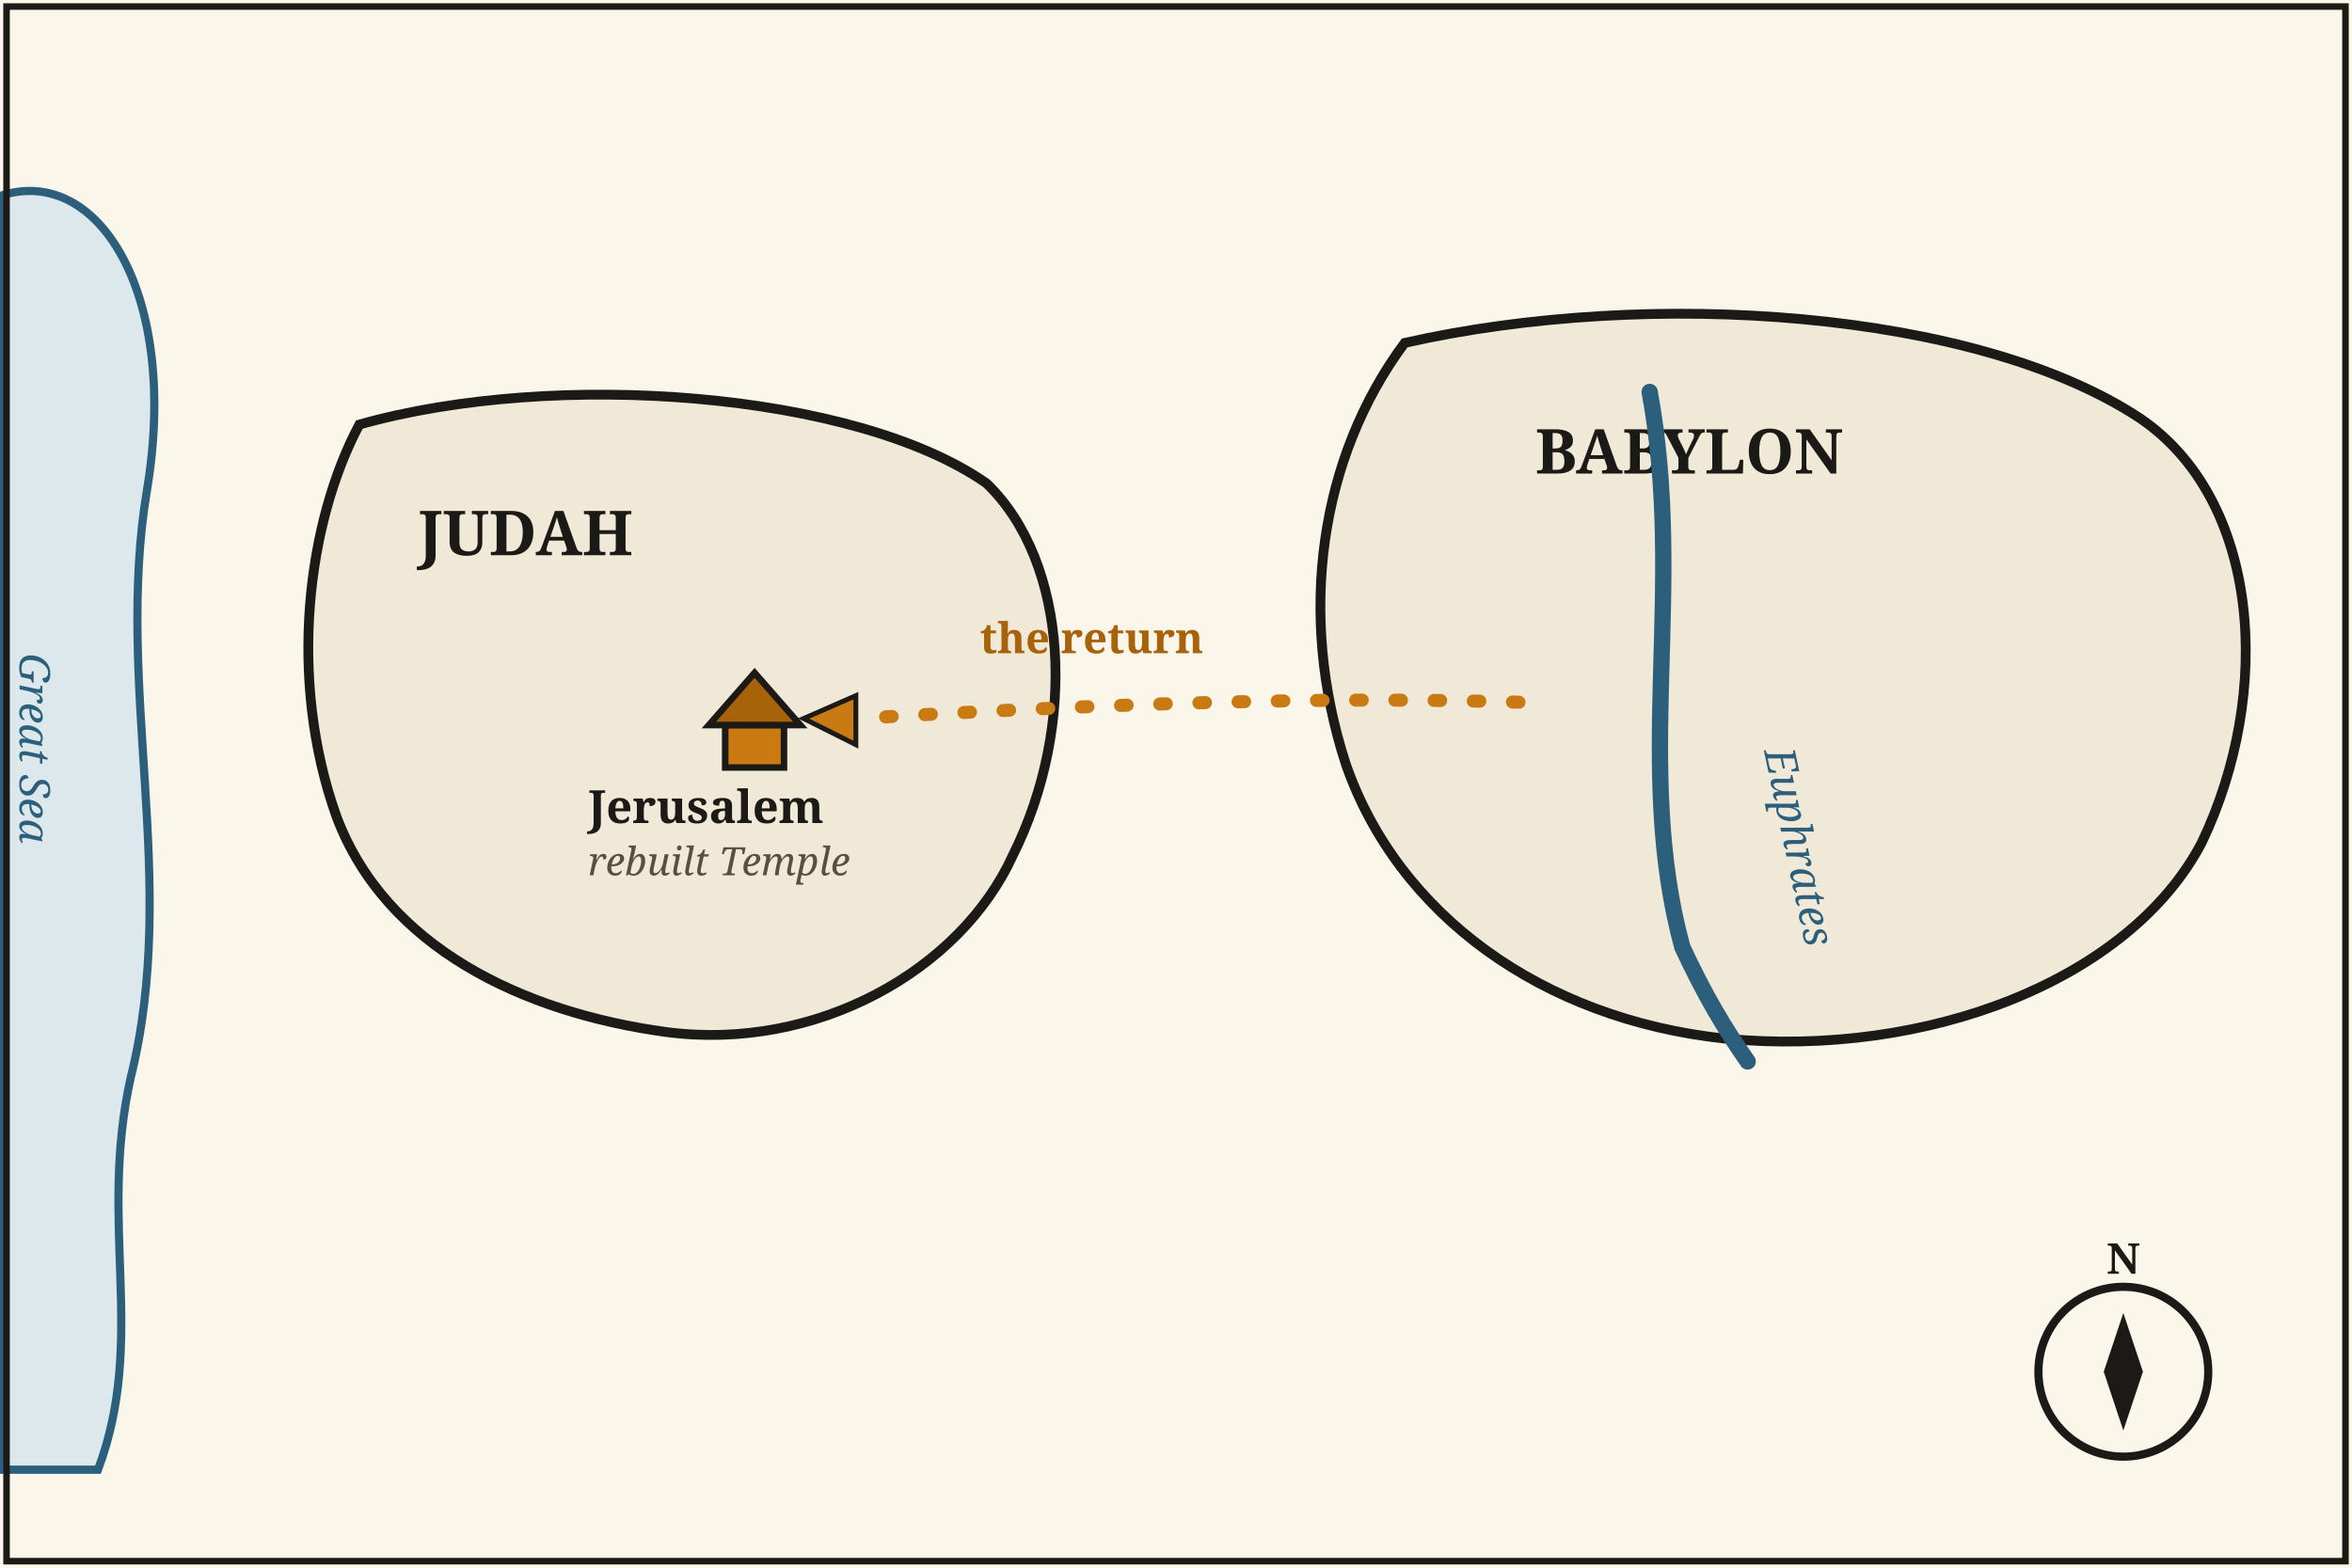
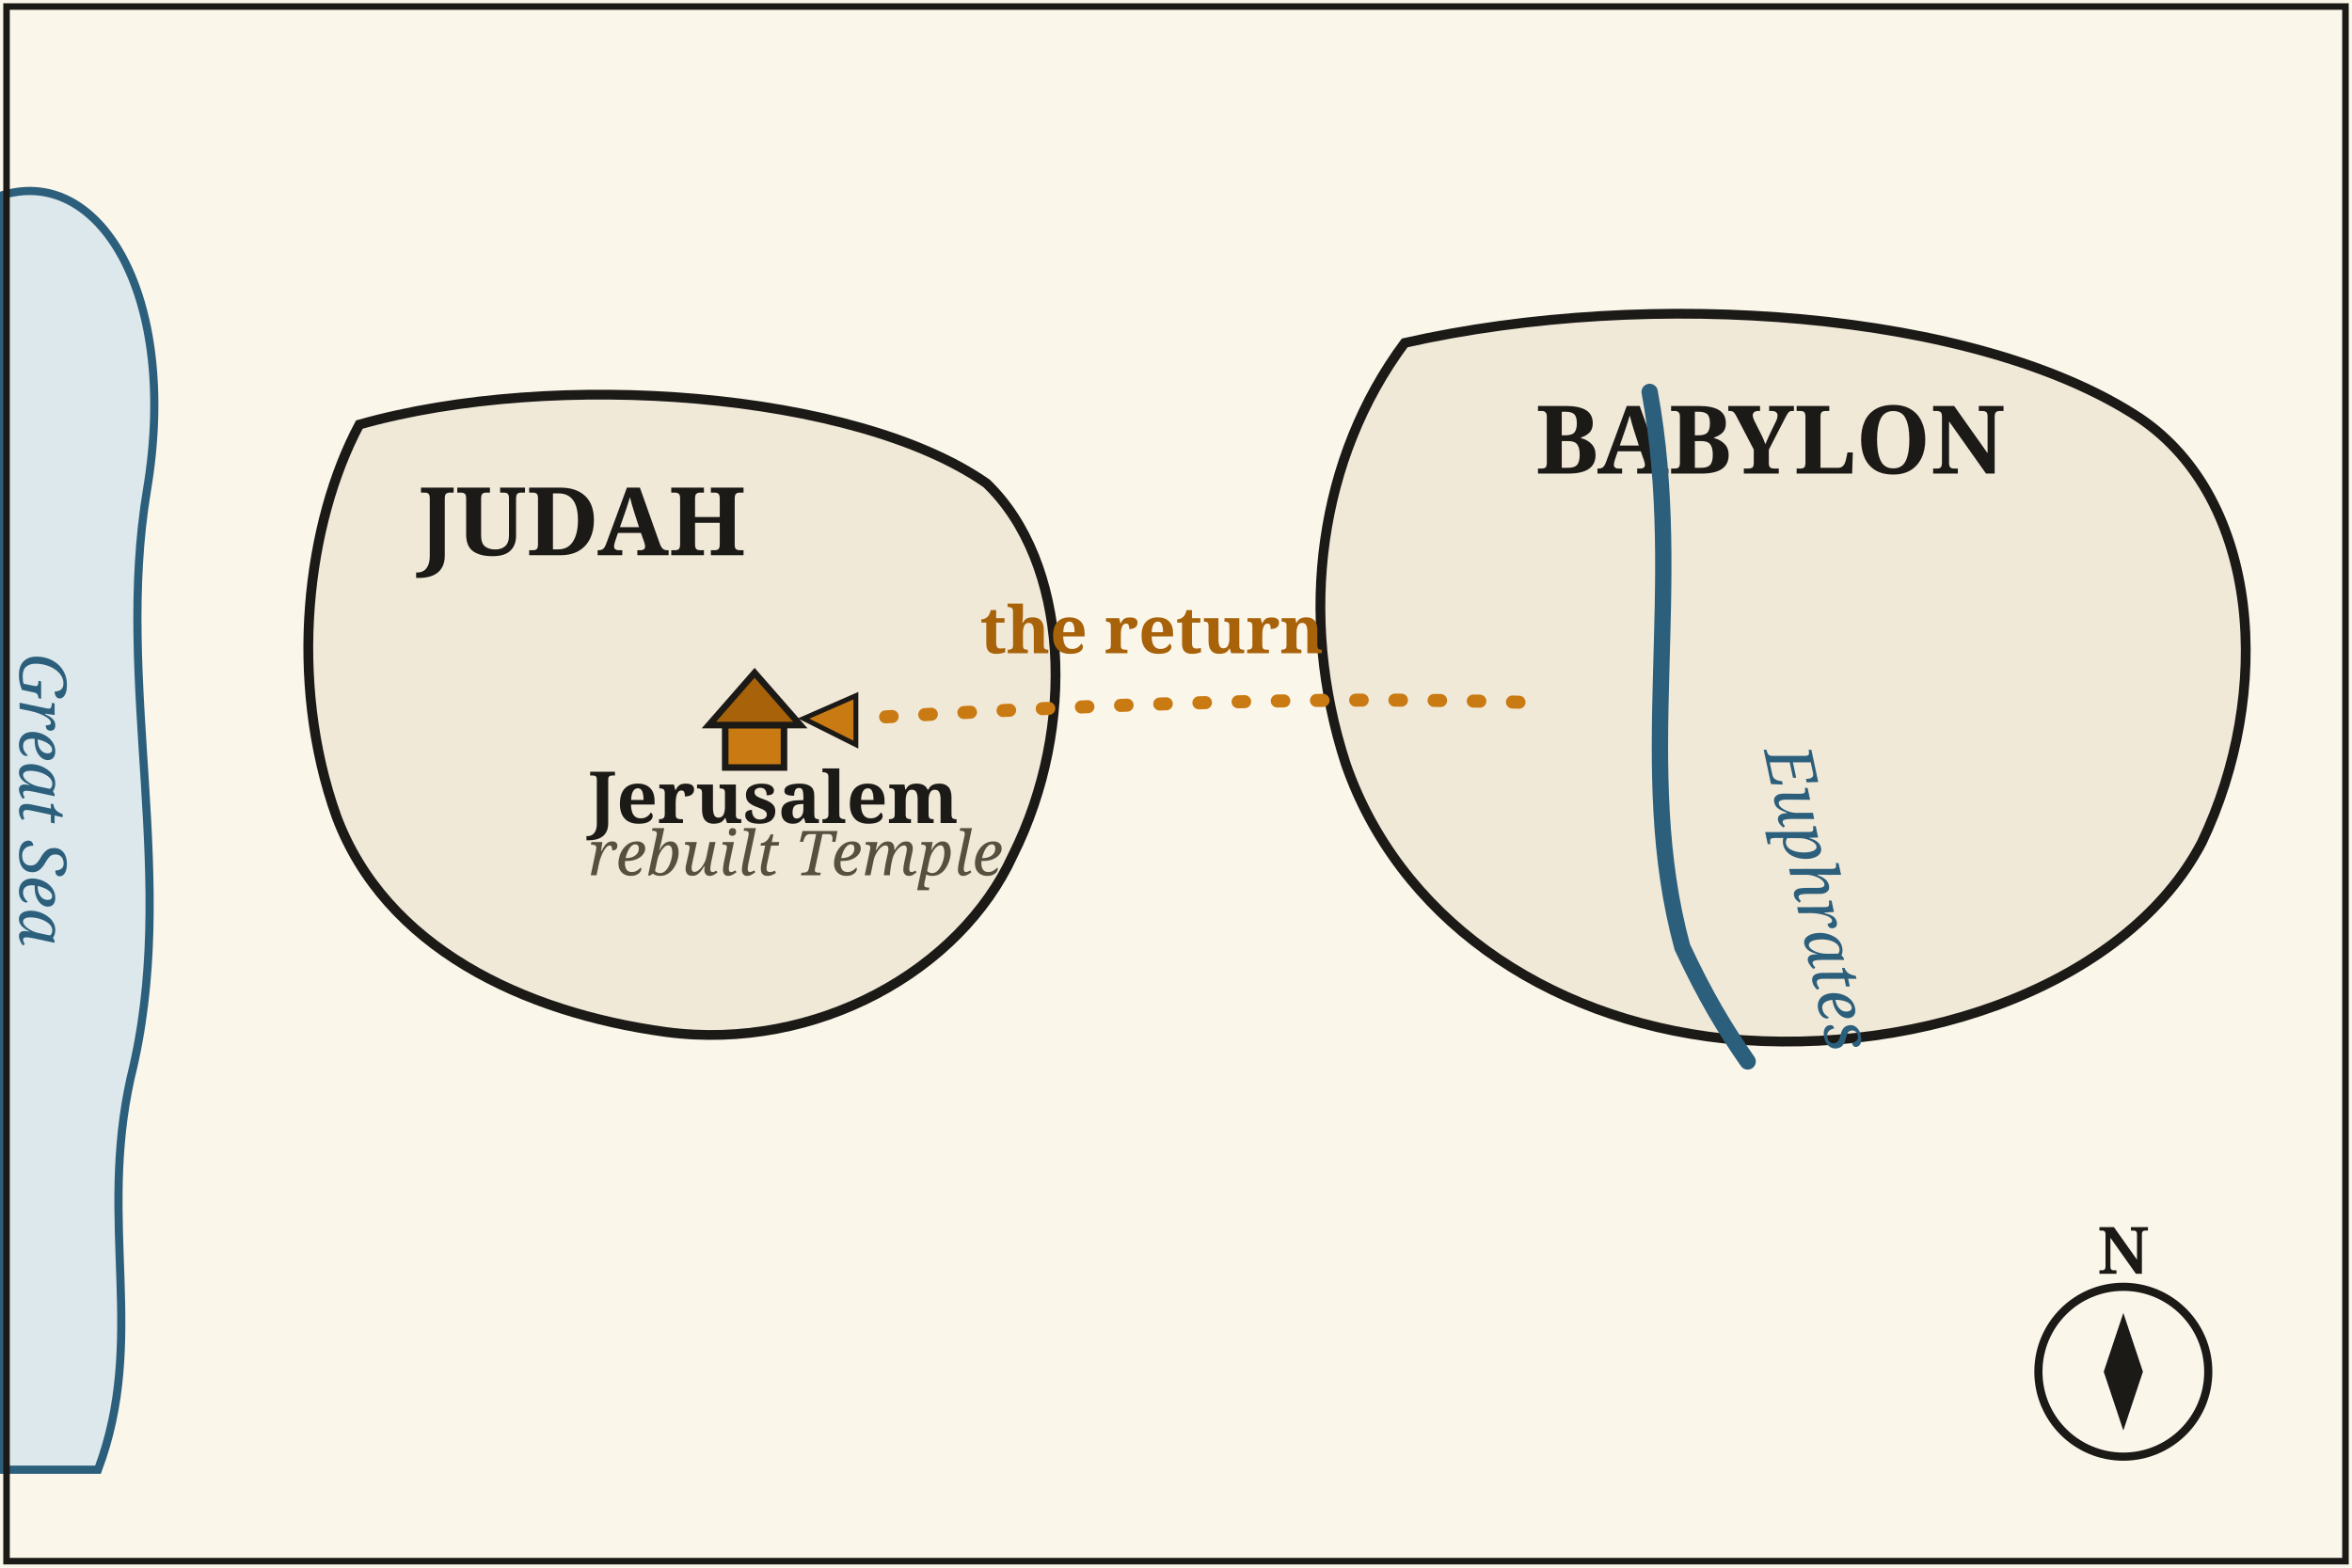
<svg xmlns="http://www.w3.org/2000/svg" viewBox="0 0 720 480" width="100%" height="480">
  <rect width="720" height="480" fill="#fbf6ea" />
  <path d="M0,60 C30,50 55,90 45,150 C35,210 55,270 40,330 C30,375 45,410 30,450 L0,450 Z" fill="#dce8ec" stroke="#2c5f7c" stroke-width="2.5" />
-   <text x="6" y="200" font-family="Georgia, serif" font-style="italic" font-size="13" fill="#2c5f7c" transform="rotate(90 6 200)">Great Sea</text>
+   <text x="6" y="200" font-family="Georgia, serif" font-style="italic" font-size="20" fill="#2c5f7c" transform="rotate(90 6 200)">Great Sea</text>
  <path d="M110,130 C170,113 262,120 302,148 C327,172 330,222 310,262 C294,297 250,322 204,316 C160,310 118,290 103,250 C88,208 94,160 110,130 Z" fill="#f1e9d8" stroke="#1c1a17" stroke-width="3" />
-   <text x="128" y="170" font-family="Georgia, serif" font-weight="700" font-size="19" fill="#1c1a17">JUDAH</text>
+   <text x="128" y="170" font-family="Georgia, serif" font-weight="700" font-size="29" fill="#1c1a17">JUDAH</text>
  <path d="M430,105 C505,88 605,95 655,128 C692,153 696,212 674,258 C652,300 590,324 528,318 C472,312 428,280 412,234 C397,188 404,140 430,105 Z" fill="#f1e9d8" stroke="#1c1a17" stroke-width="3" />
-   <text x="470" y="145" font-family="Georgia, serif" font-weight="700" font-size="19" fill="#1c1a17">BABYLON</text>
+   <text x="470" y="145" font-family="Georgia, serif" font-weight="700" font-size="29" fill="#1c1a17">BABYLON</text>
  <path d="M505,120 C516,180 500,235 515,290 C522,305 528,315 535,325" fill="none" stroke="#2c5f7c" stroke-width="5" stroke-linecap="round" />
-   <text x="540" y="230" font-family="Georgia, serif" font-style="italic" font-size="13" fill="#2c5f7c" transform="rotate(78 540 230)">Euphrates</text>
+   <text x="540" y="230" font-family="Georgia, serif" font-style="italic" font-size="20" fill="#2c5f7c" transform="rotate(78 540 230)">Euphrates</text>
  <rect x="222" y="222" width="18" height="13" fill="#c97a12" stroke="#1c1a17" stroke-width="2" />
  <path d="M217,222 L231,206 L245,222 Z" fill="#a8620a" stroke="#1c1a17" stroke-width="2" />
-   <text x="180" y="252" font-family="Georgia, serif" font-weight="700" font-size="14" fill="#1c1a17">Jerusalem</text>
-   <text x="180" y="268" font-family="Georgia, serif" font-style="italic" font-size="12" fill="#55503f">rebuilt Temple</text>
+   <text x="180" y="252" font-family="Georgia, serif" font-weight="700" font-size="22" fill="#1c1a17">Jerusalem</text>
+   <text x="180" y="268" font-family="Georgia, serif" font-style="italic" font-size="19" fill="#55503f">rebuilt Temple</text>
  <path d="M465,215 C400,213 330,216 262,220" fill="none" stroke="#c97a12" stroke-width="4" stroke-dasharray="2,10" stroke-linecap="round" />
  <path d="M262,213 L246,220 L262,228 Z" fill="#c97a12" stroke="#1c1a17" stroke-width="1.5" />
-   <text x="300" y="200" font-family="Georgia, serif" font-weight="700" font-size="13" fill="#a8620a">the return</text>
+   <text x="300" y="200" font-family="Georgia, serif" font-weight="700" font-size="20" fill="#a8620a">the return</text>
  <g transform="translate(650,420)">
    <circle r="26" fill="#fbf6ea" stroke="#1c1a17" stroke-width="2.5" />
    <path d="M0,-18 L6,0 L0,18 L-6,0 Z" fill="#1c1a17" />
-     <text y="-30" font-family="Georgia, serif" font-weight="700" font-size="13" fill="#1c1a17" text-anchor="middle">N</text>
+     <text y="-30" font-family="Georgia, serif" font-weight="700" font-size="20" fill="#1c1a17" text-anchor="middle">N</text>
  </g>
  <rect x="2" y="2" width="716" height="476" fill="none" stroke="#1c1a17" stroke-width="2" />
</svg>
